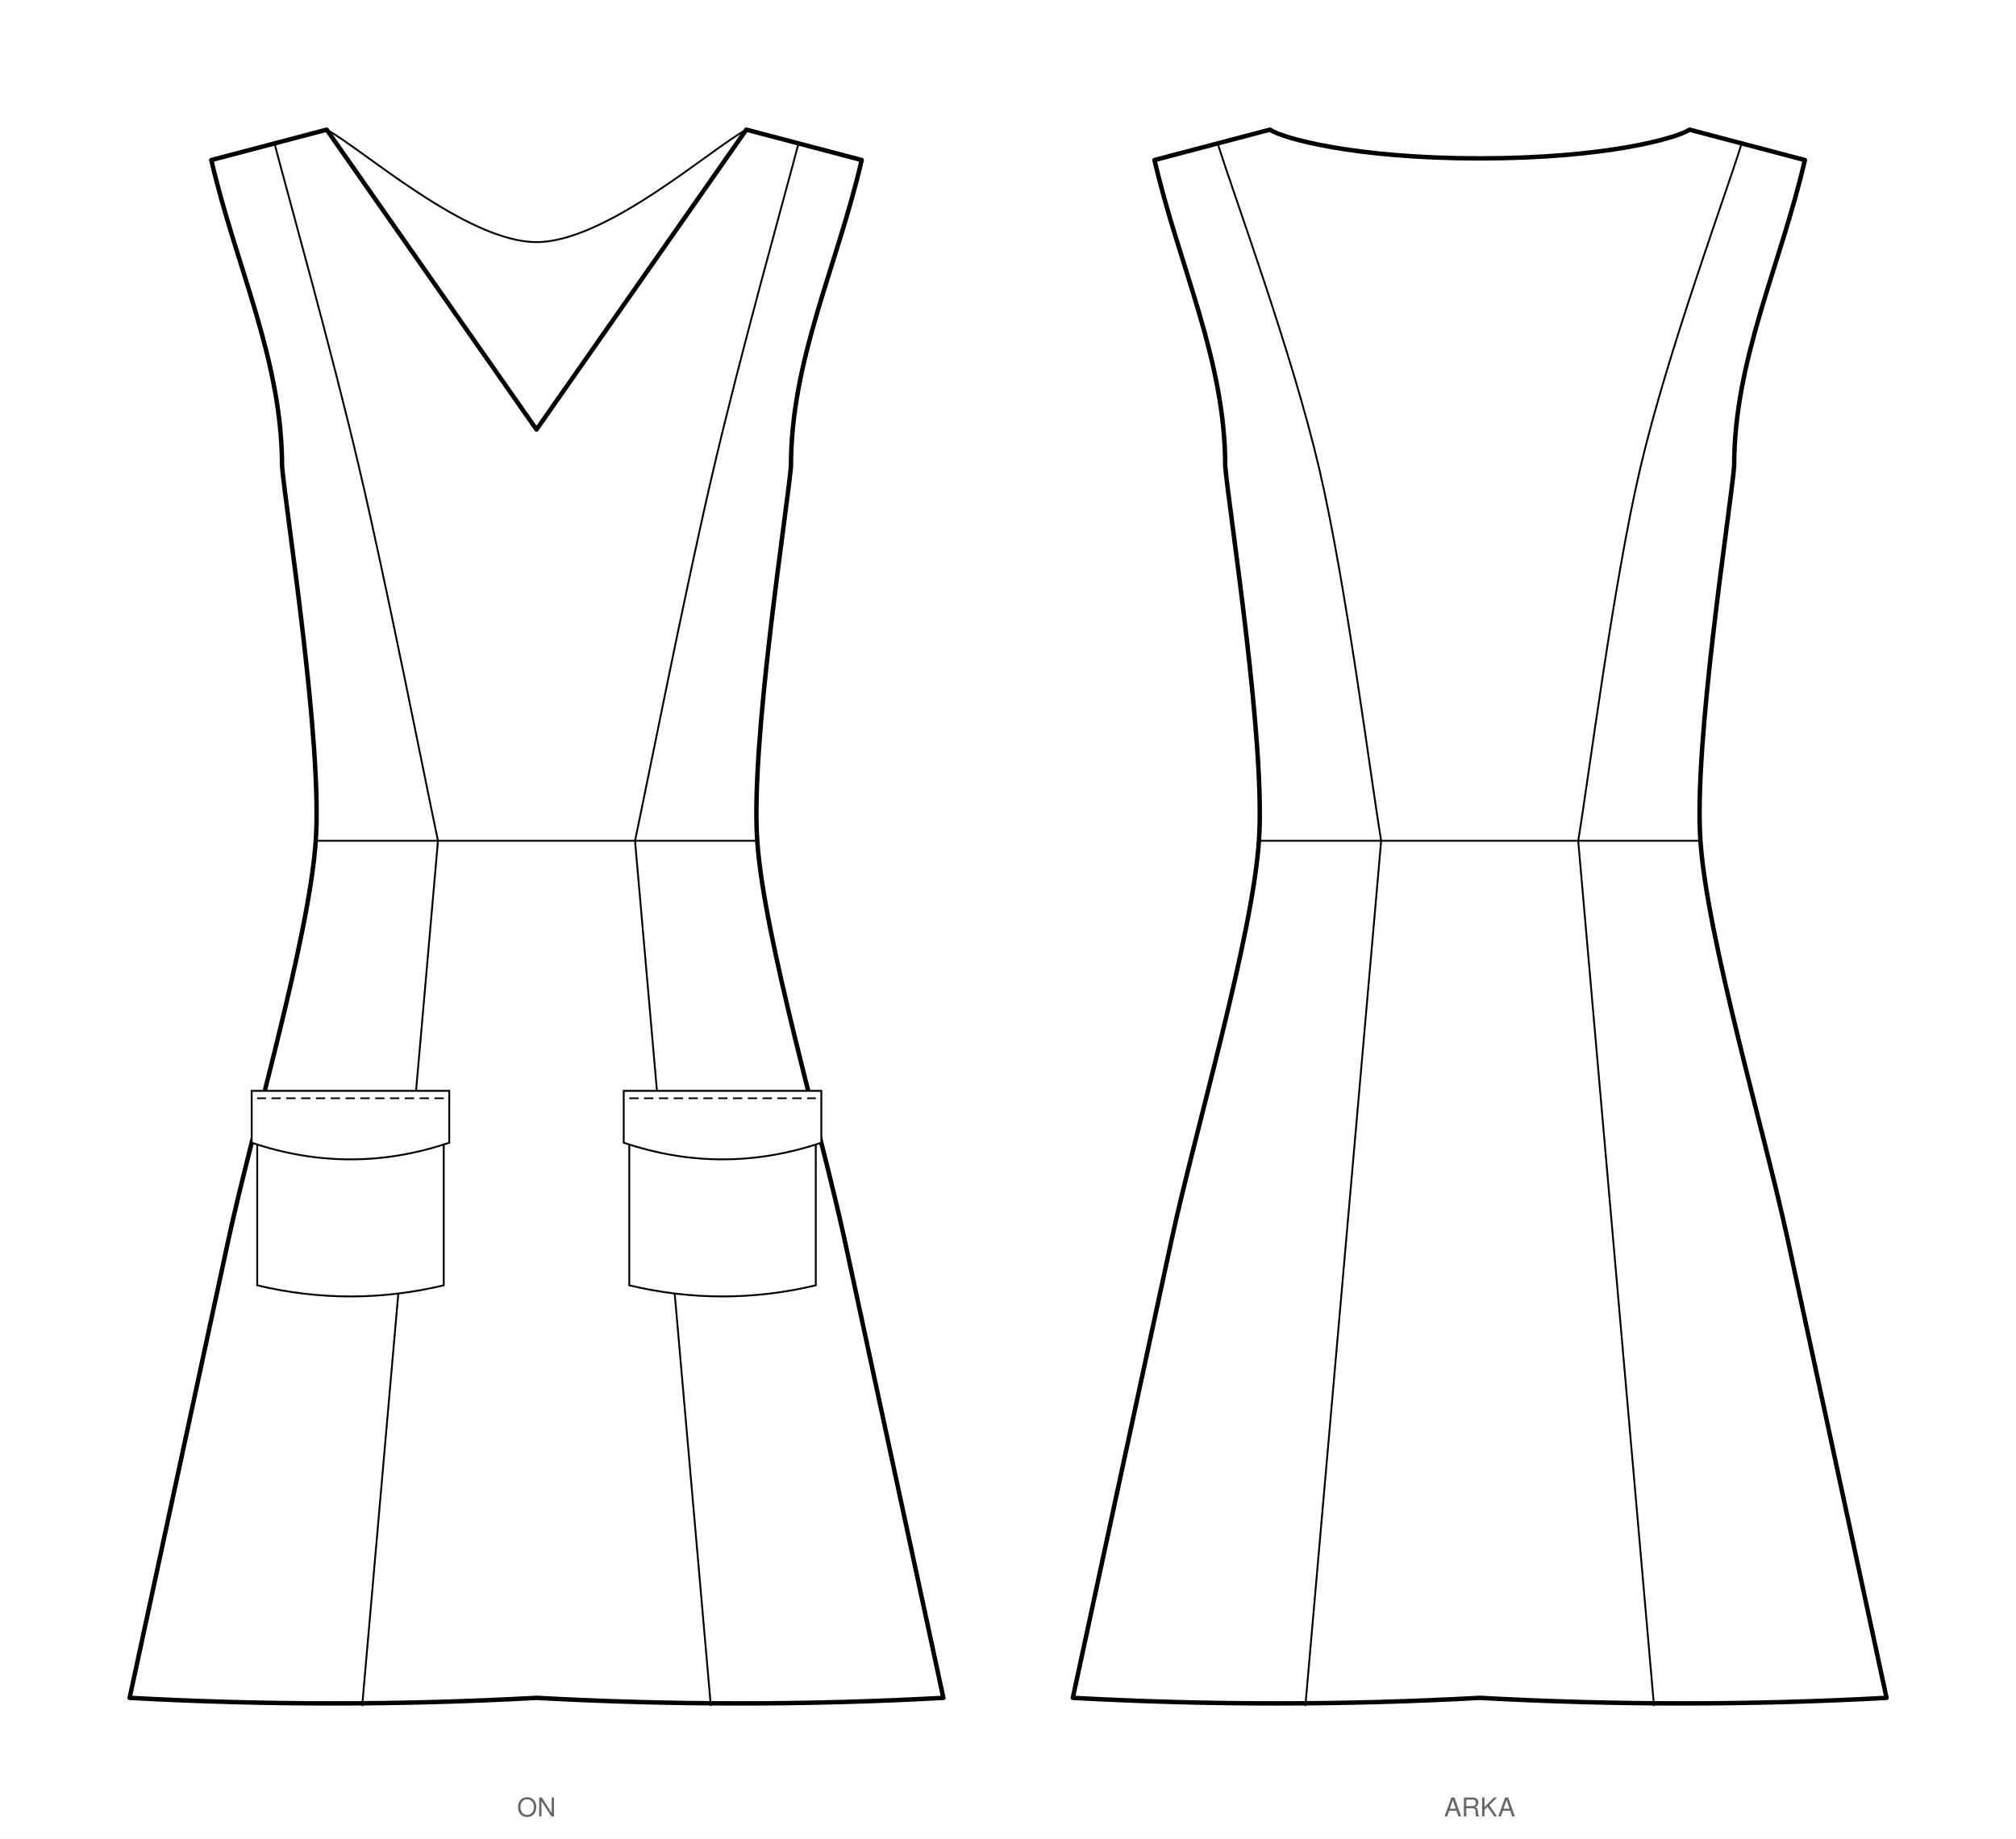
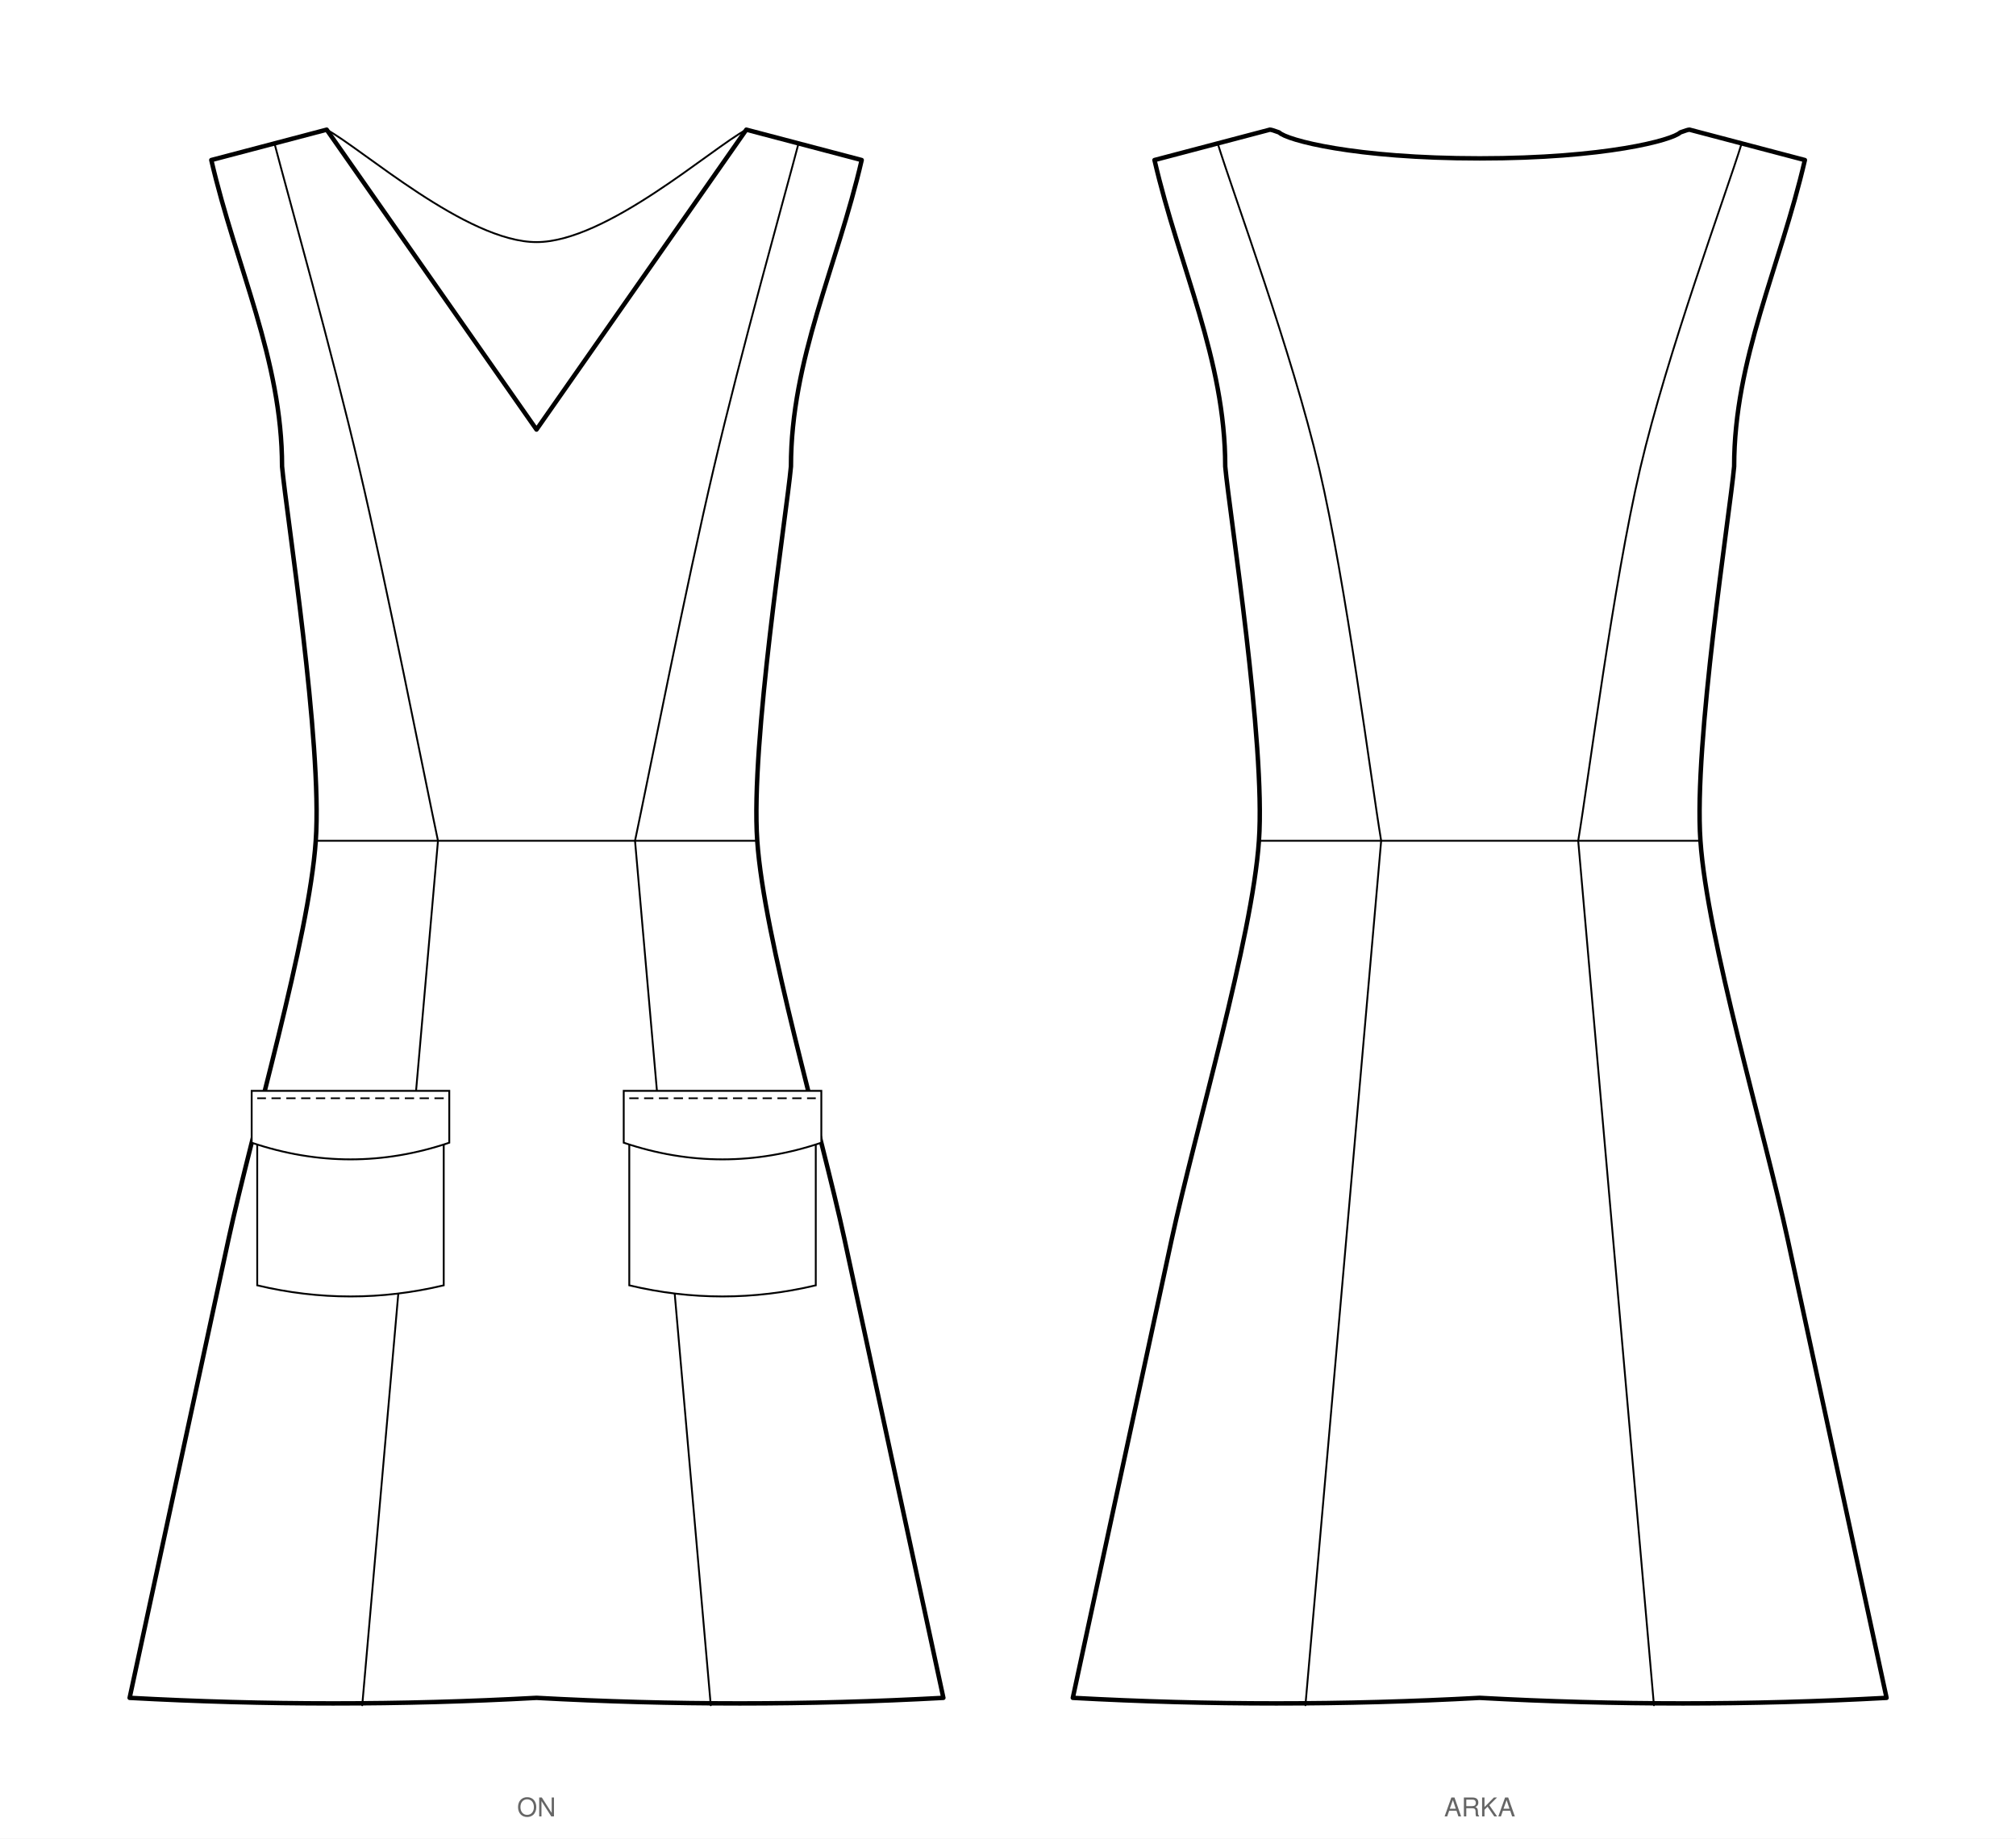
<svg xmlns="http://www.w3.org/2000/svg" viewBox="0 0 1088.6 992.6" width="1088.6mm" height="992.6mm" data-siluet="v1" data-kaynak="39a16500789d60ade863463e923744b761fbb0235add0c2cd7b955c725ff56e7">
  <rect width="1088.6" height="992.6" fill="#fff" />
  <g transform="translate(289.7 39.5)" data-gorunum="on">
    <path d="M 0.0 192.4 L 113.3 30.5 L 175.6 46.9 C 162.2 104.8 137.4 154.4 137.4 212.3 C 135.1 237.9 115.5 361.6 119.2 414.4 C 122.8 467.2 153.6 570.9 166.3 629.5 C 179.0 688.1 212.9 845.8 219.7 877.1 Q 109.8 883.1 0.0 877.1 Q -109.8 883.1 -219.7 877.1 C -212.9 845.8 -179.0 688.1 -166.3 629.5 C -153.6 570.9 -122.8 467.2 -119.2 414.4 C -115.5 361.6 -135.1 237.9 -137.4 212.3 C -137.4 154.4 -162.2 104.8 -175.6 46.9 L -113.3 30.5 L 0.0 192.4 Z" fill="#fff" stroke="#000" stroke-width="2.4" stroke-linejoin="round" />
    <path d="M 141.6 37.5 C 133.9 66.8 110.4 150.5 95.7 213.3 C 80.9 276.1 60.3 380.9 53.2 414.4" fill="none" stroke="#000" stroke-width="1" stroke-linecap="round" />
    <path d="M -141.6 37.5 C -133.9 66.8 -110.4 150.5 -95.7 213.3 C -80.9 276.1 -60.3 380.9 -53.2 414.4" fill="none" stroke="#000" stroke-width="1" stroke-linecap="round" />
    <path d="M 53.2 414.4 L 94.1 881.1" fill="none" stroke="#000" stroke-width="1" stroke-linecap="round" />
    <path d="M -53.2 414.4 L -94.1 881.1" fill="none" stroke="#000" stroke-width="1" stroke-linecap="round" />
    <path d="M -119.2 414.4 L 119.2 414.4" fill="none" stroke="#000" stroke-width="1" stroke-linecap="round" />
    <path d="M -113.3 30.5 C -94.4 40.6 -37.8 91.2 0.0 91.2 C 37.8 91.2 94.4 40.6 113.3 30.5" fill="none" stroke="#000" stroke-width="1" stroke-linecap="round" />
    <path d="M 50.1 565.4 L 50.1 654.4 Q 100.4 666.4 150.8 654.4 L 150.8 565.4" fill="#fff" stroke="#000" stroke-width="1" />
    <path d="M 47.1 549.4 L 153.8 549.4 L 153.8 577.4 Q 100.4 595.4 47.1 577.4 Z" fill="#fff" stroke="#000" stroke-width="1" />
    <path d="M 50.1 553.4 L 150.8 553.4" fill="none" stroke="#000" stroke-width="0.9" stroke-dasharray="5,3" />
    <path d="M -50.1 565.4 L -50.1 654.4 Q -100.4 666.4 -150.8 654.4 L -150.8 565.4" fill="#fff" stroke="#000" stroke-width="1" />
    <path d="M -47.1 549.4 L -153.8 549.4 L -153.8 577.4 Q -100.4 595.4 -47.1 577.4 Z" fill="#fff" stroke="#000" stroke-width="1" />
    <path d="M -50.1 553.4 L -150.8 553.4" fill="none" stroke="#000" stroke-width="0.9" stroke-dasharray="5,3" />
  </g>
  <text x="289.7" y="980.6" font-family="Helvetica, Arial, sans-serif" font-size="14" text-anchor="middle" fill="#666">ON</text>
  <g transform="translate(799.0 39.5)" data-gorunum="arka">
-     <path d="M 0.0 46.0 C 68.0 46.0 106.5 35.1 113.3 30.5 L 175.6 46.9 C 162.2 104.8 137.4 154.4 137.4 212.3 C 135.1 237.9 115.5 361.6 119.2 414.4 C 122.8 467.2 153.6 570.9 166.3 629.5 C 179.0 688.1 212.9 845.8 219.7 877.1 Q 109.8 883.1 0.0 877.1 Q -109.8 883.1 -219.7 877.1 C -212.9 845.8 -179.0 688.1 -166.3 629.5 C -153.6 570.9 -122.8 467.2 -119.2 414.4 C -115.5 361.6 -135.1 237.9 -137.4 212.3 C -137.4 154.4 -162.2 104.8 -175.6 46.9 L -113.3 30.5 C -106.5 35.1 -68.0 46.0 0.0 46.0 Z" fill="#fff" stroke="#000" stroke-width="2.4" stroke-linejoin="round" />
+     <path d="M 0.0 46.0 C 68.0 46.0 104.2 36.1 108.3 32.0 Q 112.3 30.5 113.3 30.5 L 175.6 46.9 C 162.2 104.8 137.4 154.4 137.4 212.3 C 135.1 237.9 115.5 361.6 119.2 414.4 C 122.8 467.2 153.6 570.9 166.3 629.5 C 179.0 688.1 212.9 845.8 219.7 877.1 Q 109.8 883.1 0.0 877.1 Q -109.8 883.1 -219.7 877.1 C -212.9 845.8 -179.0 688.1 -166.3 629.5 C -153.6 570.9 -122.8 467.2 -119.2 414.4 C -115.5 361.6 -135.1 237.9 -137.4 212.3 C -137.4 154.4 -162.2 104.8 -175.6 46.9 L -113.3 30.5 Q -112.3 30.5 -108.3 32.0 C -104.2 36.1 -68.0 46.0 0.0 46.0 Z" fill="#fff" stroke="#000" stroke-width="2.4" stroke-linejoin="round" />
    <path d="M 141.6 37.5 C 132.5 66.8 101.4 150.5 86.7 213.3 C 72.0 276.1 58.8 380.9 53.2 414.4" fill="none" stroke="#000" stroke-width="1" stroke-linecap="round" />
    <path d="M -141.6 37.5 C -132.5 66.8 -101.4 150.5 -86.7 213.3 C -72.0 276.1 -58.8 380.9 -53.2 414.4" fill="none" stroke="#000" stroke-width="1" stroke-linecap="round" />
    <path d="M 53.2 414.4 L 94.1 881.1" fill="none" stroke="#000" stroke-width="1" stroke-linecap="round" />
    <path d="M -53.2 414.4 L -94.1 881.1" fill="none" stroke="#000" stroke-width="1" stroke-linecap="round" />
    <path d="M -119.2 414.4 L 119.2 414.4" fill="none" stroke="#000" stroke-width="1" stroke-linecap="round" />
  </g>
  <text x="799.0" y="980.6" font-family="Helvetica, Arial, sans-serif" font-size="14" text-anchor="middle" fill="#666">ARKA</text>
</svg>
